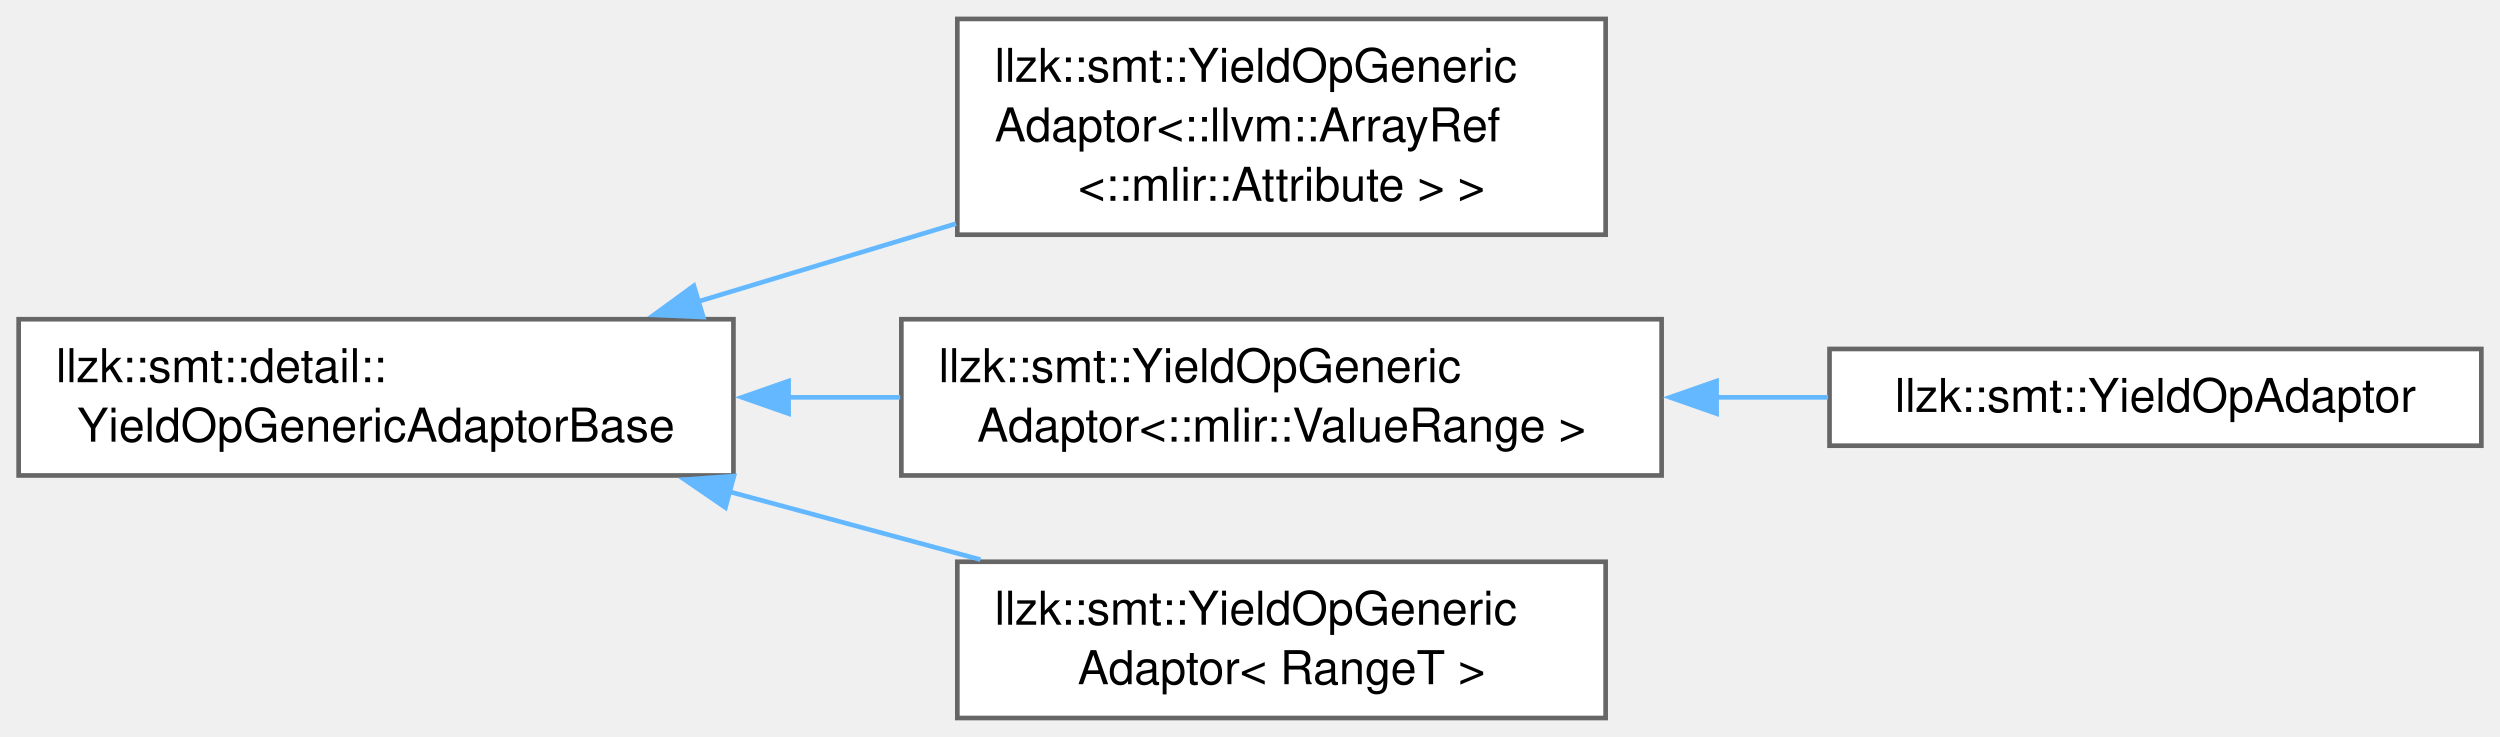
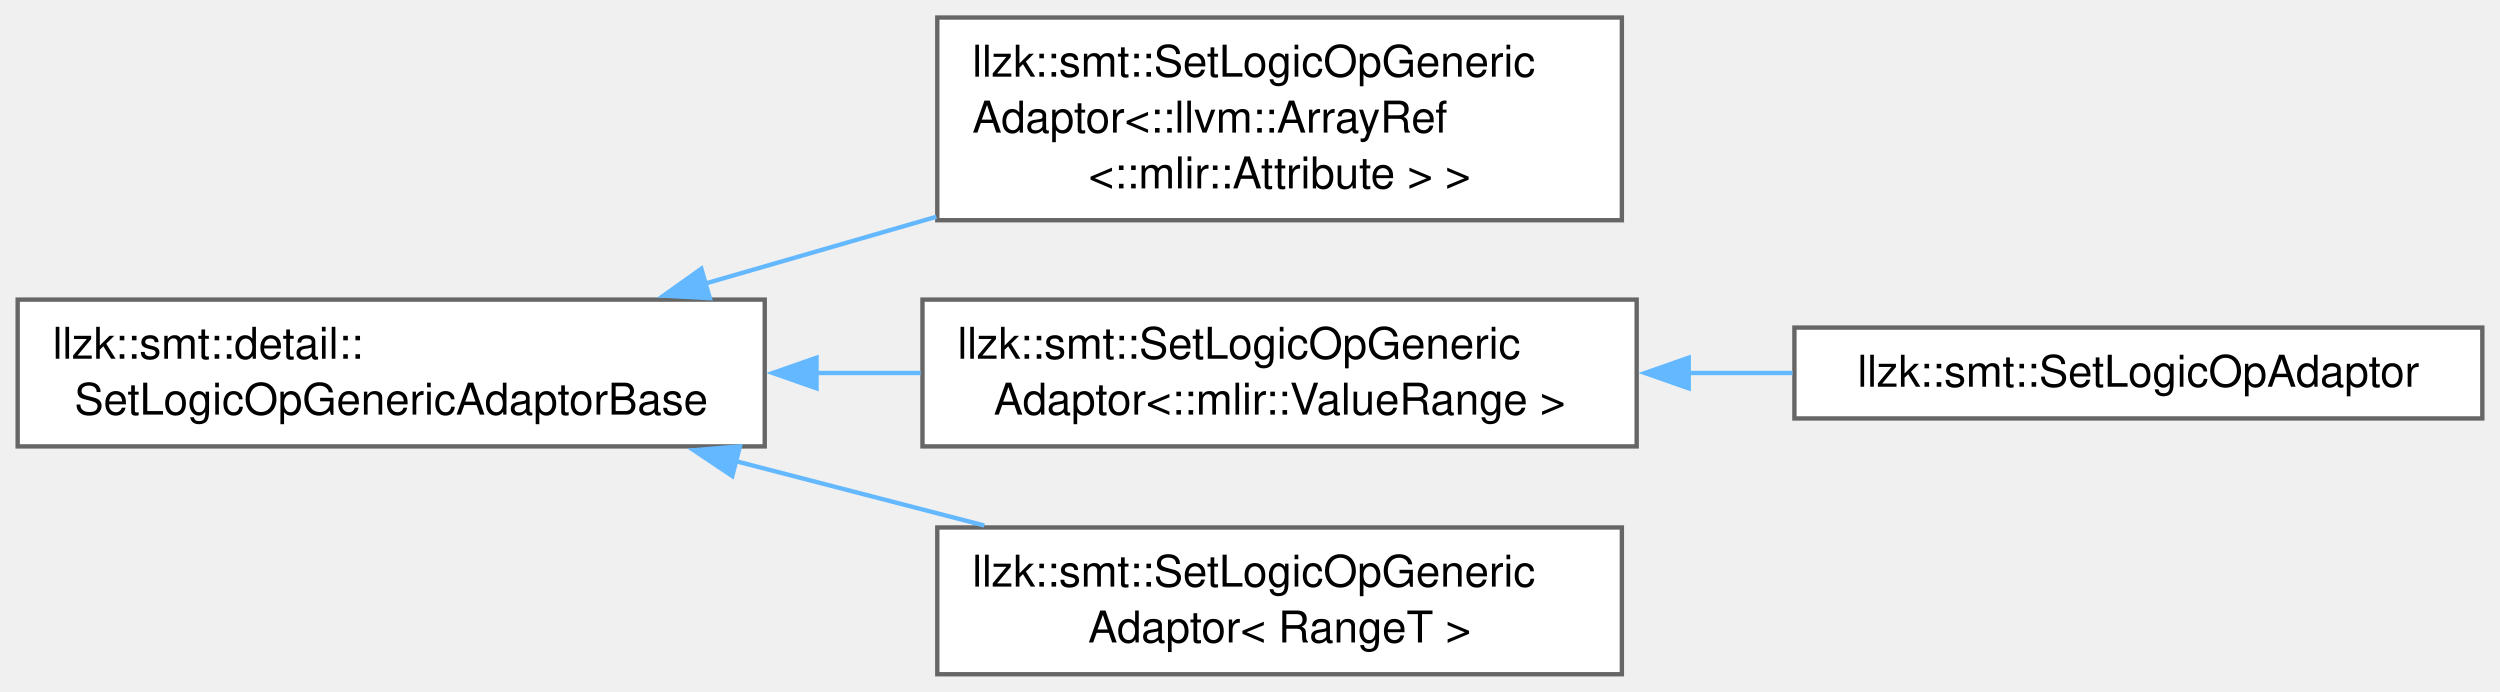
- <svg xmlns="http://www.w3.org/2000/svg" xmlns:xlink="http://www.w3.org/1999/xlink" width="536pt" height="158pt" viewBox="0.00 0.00 536.00 157.88">
+ <svg xmlns="http://www.w3.org/2000/svg" xmlns:xlink="http://www.w3.org/1999/xlink" width="571pt" height="158pt" viewBox="0.00 0.00 570.50 157.88">
  <g id="graph0" class="graph" transform="scale(1 1) rotate(0) translate(4 153.88)">
    <g id="Node000000" class="node">
      <g id="a_Node000000">
-         <a xlink:href="classllzk_1_1smt_1_1detail_1_1YieldOpGenericAdaptorBase.html" target="_top" xlink:title=" ">
-           <polygon fill="white" stroke="#666666" points="153.25,-85.5 0,-85.5 0,-52 153.25,-52 153.25,-85.5" />
+         <a xlink:href="classllzk_1_1smt_1_1detail_1_1SetLogicOpGenericAdaptorBase.html" target="_top" xlink:title=" ">
+           <polygon fill="white" stroke="#666666" points="170.5,-85.5 0,-85.5 0,-52 170.5,-52 170.5,-85.5" />
          <text text-anchor="start" x="8" y="-72" font-family="Helvetica,sans-Serif" font-size="10.00">llzk::smt::detail::</text>
-           <text text-anchor="middle" x="76.62" y="-59.25" font-family="Helvetica,sans-Serif" font-size="10.00">YieldOpGenericAdaptorBase</text>
+           <text text-anchor="middle" x="85.25" y="-59.25" font-family="Helvetica,sans-Serif" font-size="10.00">SetLogicOpGenericAdaptorBase</text>
        </a>
      </g>
    </g>
    <g id="Node000001" class="node">
      <g id="a_Node000001">
-         <a xlink:href="classllzk_1_1smt_1_1YieldOpGenericAdaptor.html" target="_top" xlink:title=" ">
-           <polygon fill="white" stroke="#666666" points="340.25,-149.88 201.25,-149.88 201.25,-103.62 340.25,-103.62 340.25,-149.88" />
-           <text text-anchor="start" x="209.25" y="-136.38" font-family="Helvetica,sans-Serif" font-size="10.00">llzk::smt::YieldOpGeneric</text>
-           <text text-anchor="start" x="209.25" y="-123.62" font-family="Helvetica,sans-Serif" font-size="10.00">Adaptor&lt;::llvm::ArrayRef</text>
-           <text text-anchor="middle" x="270.75" y="-110.88" font-family="Helvetica,sans-Serif" font-size="10.00">&lt;::mlir::Attribute &gt; &gt;</text>
+         <a xlink:href="classllzk_1_1smt_1_1SetLogicOpGenericAdaptor.html" target="_top" xlink:title=" ">
+           <polygon fill="white" stroke="#666666" points="366.12,-149.88 209.88,-149.88 209.88,-103.62 366.12,-103.62 366.12,-149.88" />
+           <text text-anchor="start" x="217.88" y="-136.38" font-family="Helvetica,sans-Serif" font-size="10.00">llzk::smt::SetLogicOpGeneric</text>
+           <text text-anchor="start" x="217.88" y="-123.62" font-family="Helvetica,sans-Serif" font-size="10.00">Adaptor&lt;::llvm::ArrayRef</text>
+           <text text-anchor="middle" x="288" y="-110.88" font-family="Helvetica,sans-Serif" font-size="10.00">&lt;::mlir::Attribute &gt; &gt;</text>
        </a>
      </g>
    </g>
-     <g id="edge557_Node000000_Node000001" class="edge">
-       <g id="a_edge557_Node000000_Node000001">
+     <g id="edge553_Node000000_Node000001" class="edge">
+       <g id="a_edge553_Node000000_Node000001">
        <a xlink:title=" ">
-           <path fill="none" stroke="#63b8ff" d="M145.71,-89.3C163.64,-94.72 183,-100.56 200.97,-105.99" />
-           <polygon fill="#63b8ff" stroke="#63b8ff" points="146.78,-85.97 136.2,-86.43 144.76,-92.67 146.78,-85.97" />
+           <path fill="none" stroke="#63b8ff" d="M156.94,-89.17C174,-94.1 192.32,-99.4 209.67,-104.41" />
+           <polygon fill="#63b8ff" stroke="#63b8ff" points="157.97,-85.83 147.39,-86.41 156.03,-92.55 157.97,-85.83" />
        </a>
      </g>
    </g>
    <g id="Node000002" class="node">
      <g id="a_Node000002">
-         <a xlink:href="classllzk_1_1smt_1_1YieldOpGenericAdaptor.html" target="_top" xlink:title=" ">
-           <polygon fill="white" stroke="#666666" points="352.25,-85.5 189.25,-85.5 189.25,-52 352.25,-52 352.25,-85.5" />
-           <text text-anchor="start" x="197.25" y="-72" font-family="Helvetica,sans-Serif" font-size="10.00">llzk::smt::YieldOpGeneric</text>
-           <text text-anchor="middle" x="270.75" y="-59.25" font-family="Helvetica,sans-Serif" font-size="10.00">Adaptor&lt;::mlir::ValueRange &gt;</text>
+         <a xlink:href="classllzk_1_1smt_1_1SetLogicOpGenericAdaptor.html" target="_top" xlink:title=" ">
+           <polygon fill="white" stroke="#666666" points="369.5,-85.5 206.5,-85.5 206.5,-52 369.5,-52 369.5,-85.5" />
+           <text text-anchor="start" x="214.5" y="-72" font-family="Helvetica,sans-Serif" font-size="10.00">llzk::smt::SetLogicOpGeneric</text>
+           <text text-anchor="middle" x="288" y="-59.25" font-family="Helvetica,sans-Serif" font-size="10.00">Adaptor&lt;::mlir::ValueRange &gt;</text>
        </a>
      </g>
    </g>
-     <g id="edge558_Node000000_Node000002" class="edge">
-       <g id="a_edge558_Node000000_Node000002">
+     <g id="edge554_Node000000_Node000002" class="edge">
+       <g id="a_edge554_Node000000_Node000002">
        <a xlink:title=" ">
-           <path fill="none" stroke="#63b8ff" d="M164.85,-68.75C172.89,-68.75 181.02,-68.75 189,-68.75" />
-           <polygon fill="#63b8ff" stroke="#63b8ff" points="165.07,-65.25 155.07,-68.75 165.07,-72.25 165.07,-65.25" />
+           <path fill="none" stroke="#63b8ff" d="M182.1,-68.75C190.12,-68.75 198.18,-68.75 206.07,-68.75" />
+           <polygon fill="#63b8ff" stroke="#63b8ff" points="182.32,-65.25 172.32,-68.75 182.32,-72.25 182.32,-65.25" />
        </a>
      </g>
    </g>
    <g id="Node000004" class="node">
      <g id="a_Node000004">
-         <a xlink:href="classllzk_1_1smt_1_1YieldOpGenericAdaptor.html" target="_top" xlink:title=" ">
-           <polygon fill="white" stroke="#666666" points="340.25,-33.5 201.25,-33.5 201.25,0 340.25,0 340.25,-33.5" />
-           <text text-anchor="start" x="209.25" y="-20" font-family="Helvetica,sans-Serif" font-size="10.00">llzk::smt::YieldOpGeneric</text>
-           <text text-anchor="middle" x="270.75" y="-7.25" font-family="Helvetica,sans-Serif" font-size="10.00">Adaptor&lt; RangeT &gt;</text>
+         <a xlink:href="classllzk_1_1smt_1_1SetLogicOpGenericAdaptor.html" target="_top" xlink:title=" ">
+           <polygon fill="white" stroke="#666666" points="366.12,-33.5 209.88,-33.5 209.88,0 366.12,0 366.12,-33.5" />
+           <text text-anchor="start" x="217.88" y="-20" font-family="Helvetica,sans-Serif" font-size="10.00">llzk::smt::SetLogicOpGeneric</text>
+           <text text-anchor="middle" x="288" y="-7.25" font-family="Helvetica,sans-Serif" font-size="10.00">Adaptor&lt; RangeT &gt;</text>
        </a>
      </g>
    </g>
-     <g id="edge560_Node000000_Node000004" class="edge">
-       <g id="a_edge560_Node000000_Node000004">
+     <g id="edge556_Node000000_Node000004" class="edge">
+       <g id="a_edge556_Node000000_Node000004">
        <a xlink:title=" ">
-           <path fill="none" stroke="#63b8ff" d="M152.27,-48.55C170.09,-43.72 188.95,-38.62 206.21,-33.95" />
-           <polygon fill="#63b8ff" stroke="#63b8ff" points="151.53,-45.12 142.79,-51.11 153.36,-51.88 151.53,-45.12" />
+           <path fill="none" stroke="#63b8ff" d="M163.72,-48.68C182.5,-43.82 202.4,-38.66 220.61,-33.95" />
+           <polygon fill="#63b8ff" stroke="#63b8ff" points="163.09,-45.23 154.28,-51.13 164.84,-52.01 163.09,-45.23" />
        </a>
      </g>
    </g>
    <g id="Node000003" class="node">
      <g id="a_Node000003">
-         <a xlink:href="classllzk_1_1smt_1_1YieldOpAdaptor.html" target="_top" xlink:title=" ">
-           <polygon fill="white" stroke="#666666" points="528,-79.12 388.25,-79.12 388.25,-58.38 528,-58.38 528,-79.12" />
-           <text text-anchor="middle" x="458.12" y="-65.62" font-family="Helvetica,sans-Serif" font-size="10.00">llzk::smt::YieldOpAdaptor</text>
+         <a xlink:href="classllzk_1_1smt_1_1SetLogicOpAdaptor.html" target="_top" xlink:title=" ">
+           <polygon fill="white" stroke="#666666" points="562.5,-79.12 405.5,-79.12 405.5,-58.38 562.5,-58.38 562.5,-79.12" />
+           <text text-anchor="middle" x="484" y="-65.62" font-family="Helvetica,sans-Serif" font-size="10.00">llzk::smt::SetLogicOpAdaptor</text>
        </a>
      </g>
    </g>
-     <g id="edge559_Node000002_Node000003" class="edge">
-       <g id="a_edge559_Node000002_Node000003">
+     <g id="edge555_Node000002_Node000003" class="edge">
+       <g id="a_edge555_Node000002_Node000003">
        <a xlink:title=" ">
-           <path fill="none" stroke="#63b8ff" d="M363.92,-68.75C372,-68.75 380.09,-68.75 387.94,-68.75" />
-           <polygon fill="#63b8ff" stroke="#63b8ff" points="364.03,-65.25 354.03,-68.75 364.03,-72.25 364.03,-65.25" />
+           <path fill="none" stroke="#63b8ff" d="M381.13,-68.75C389.14,-68.75 397.19,-68.75 405.06,-68.75" />
+           <polygon fill="#63b8ff" stroke="#63b8ff" points="381.38,-65.25 371.38,-68.75 381.38,-72.25 381.38,-65.25" />
        </a>
      </g>
    </g>
  </g>
</svg>
